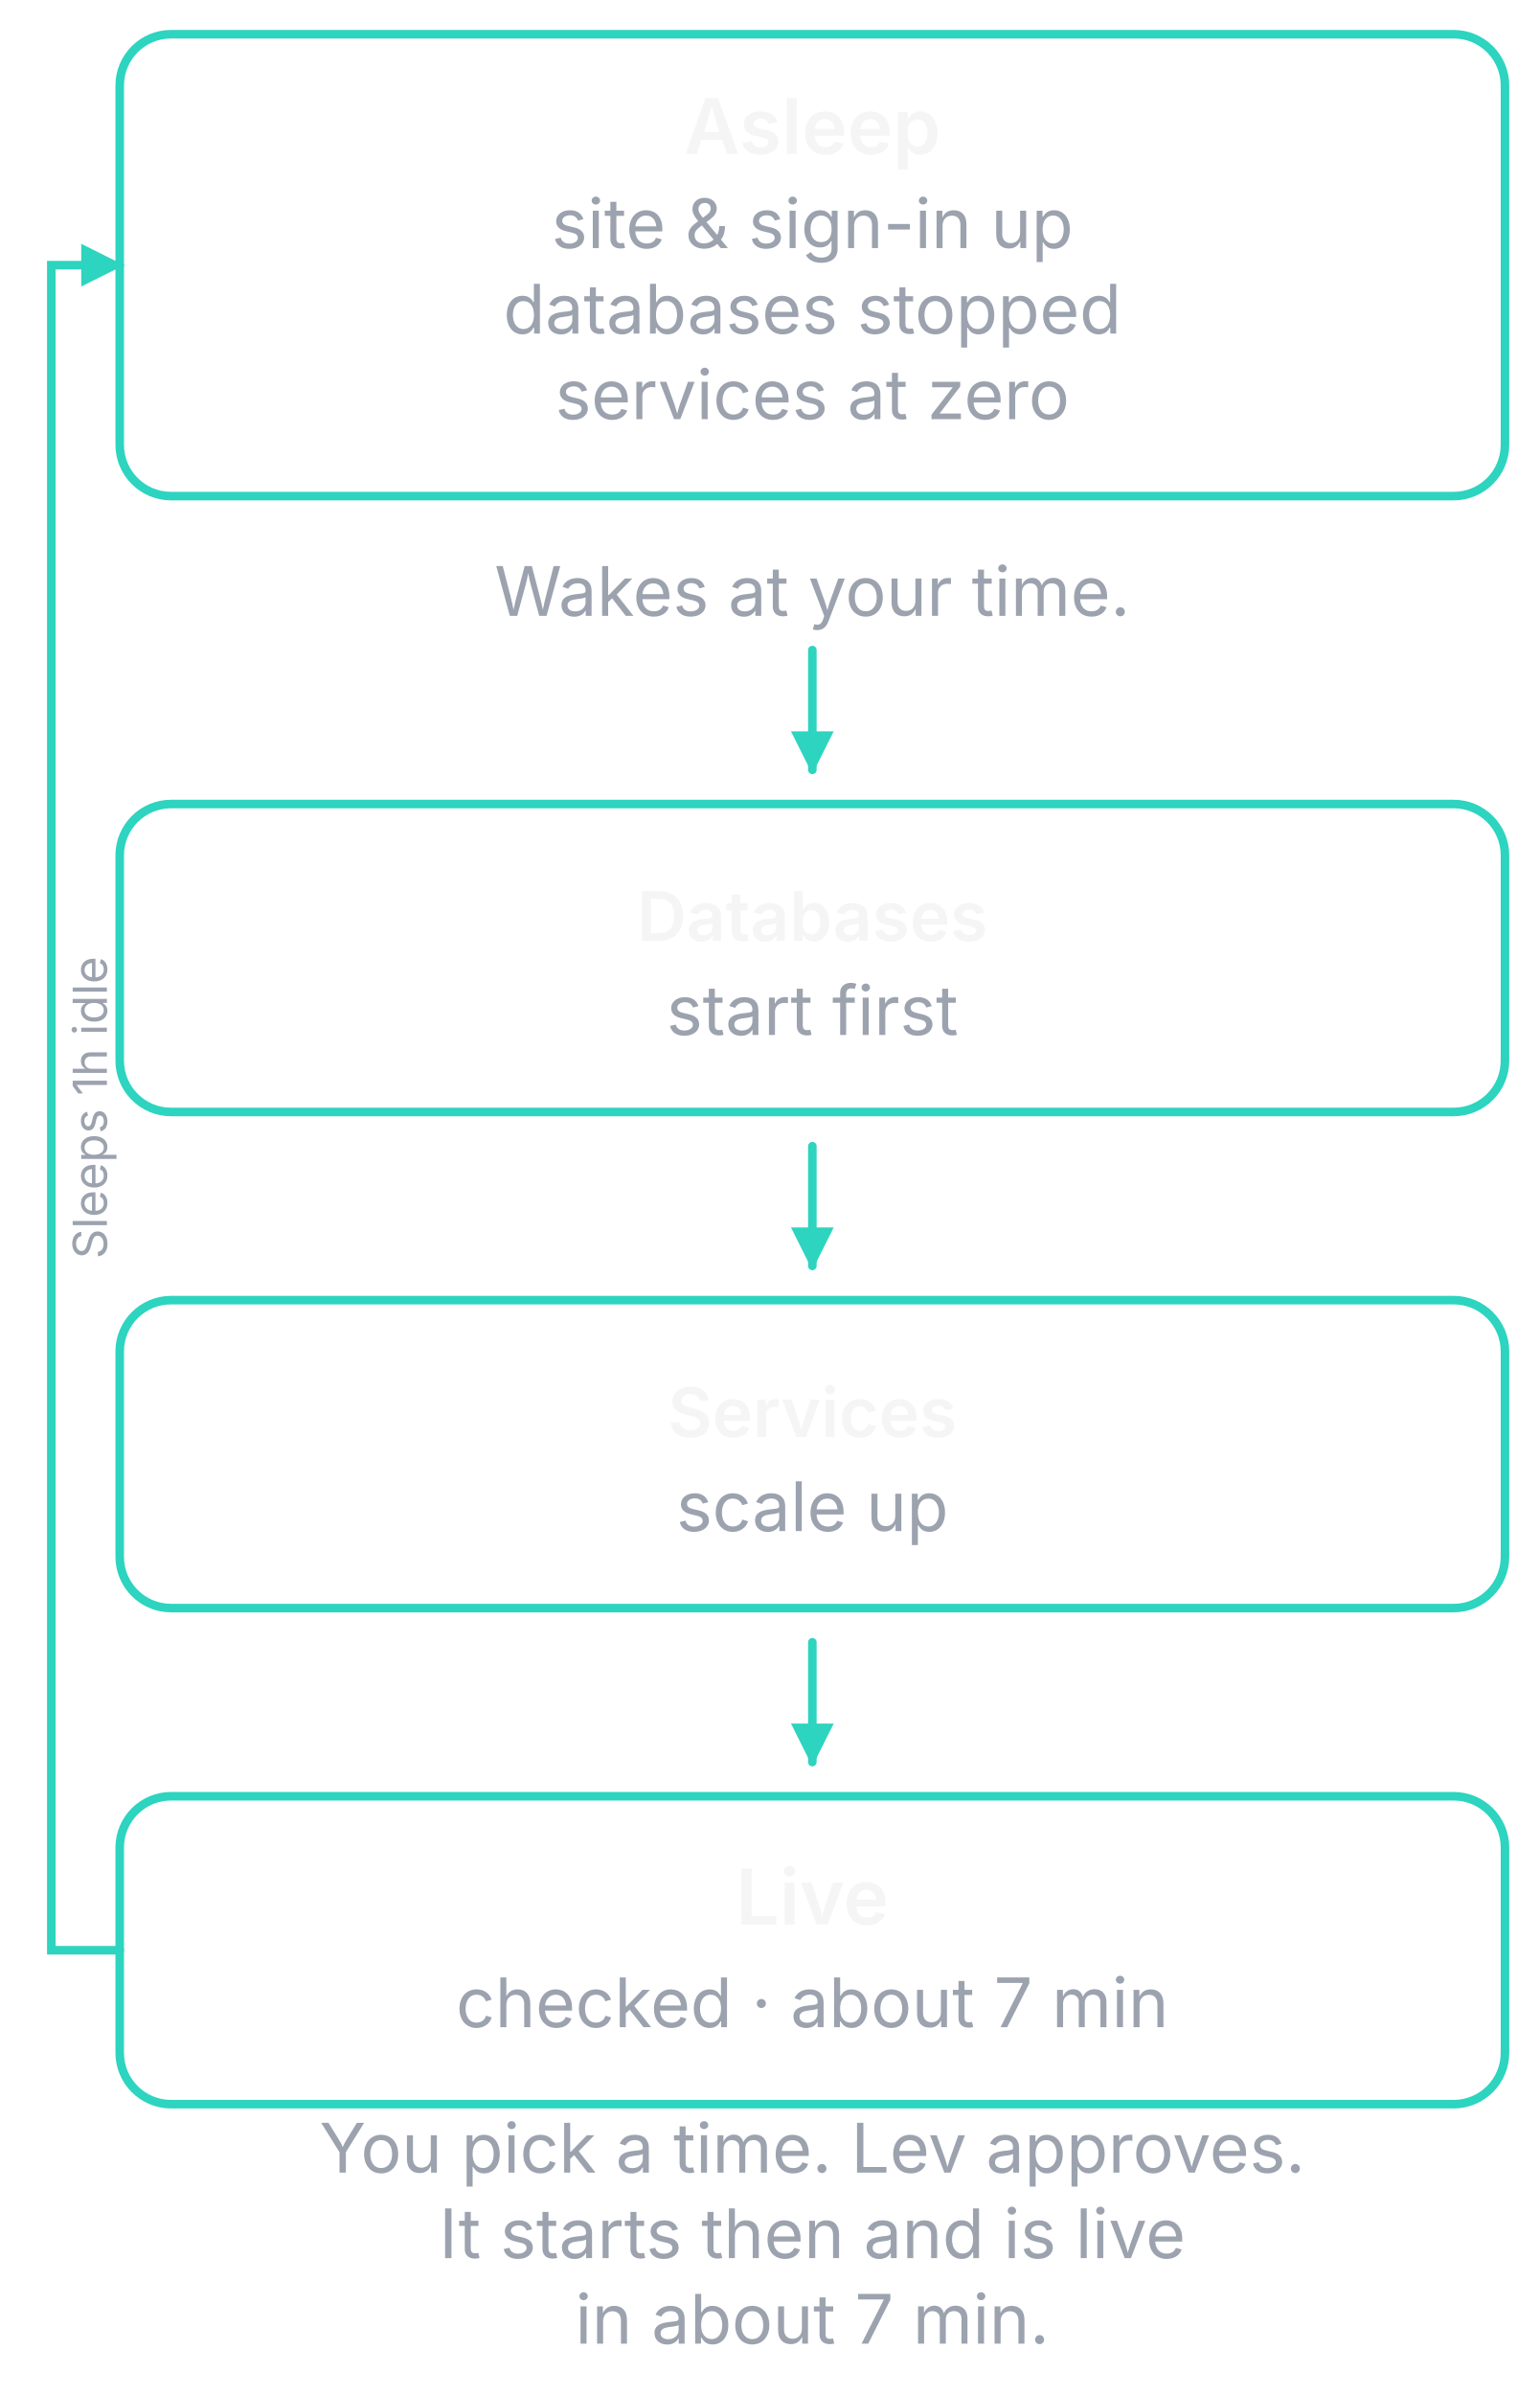
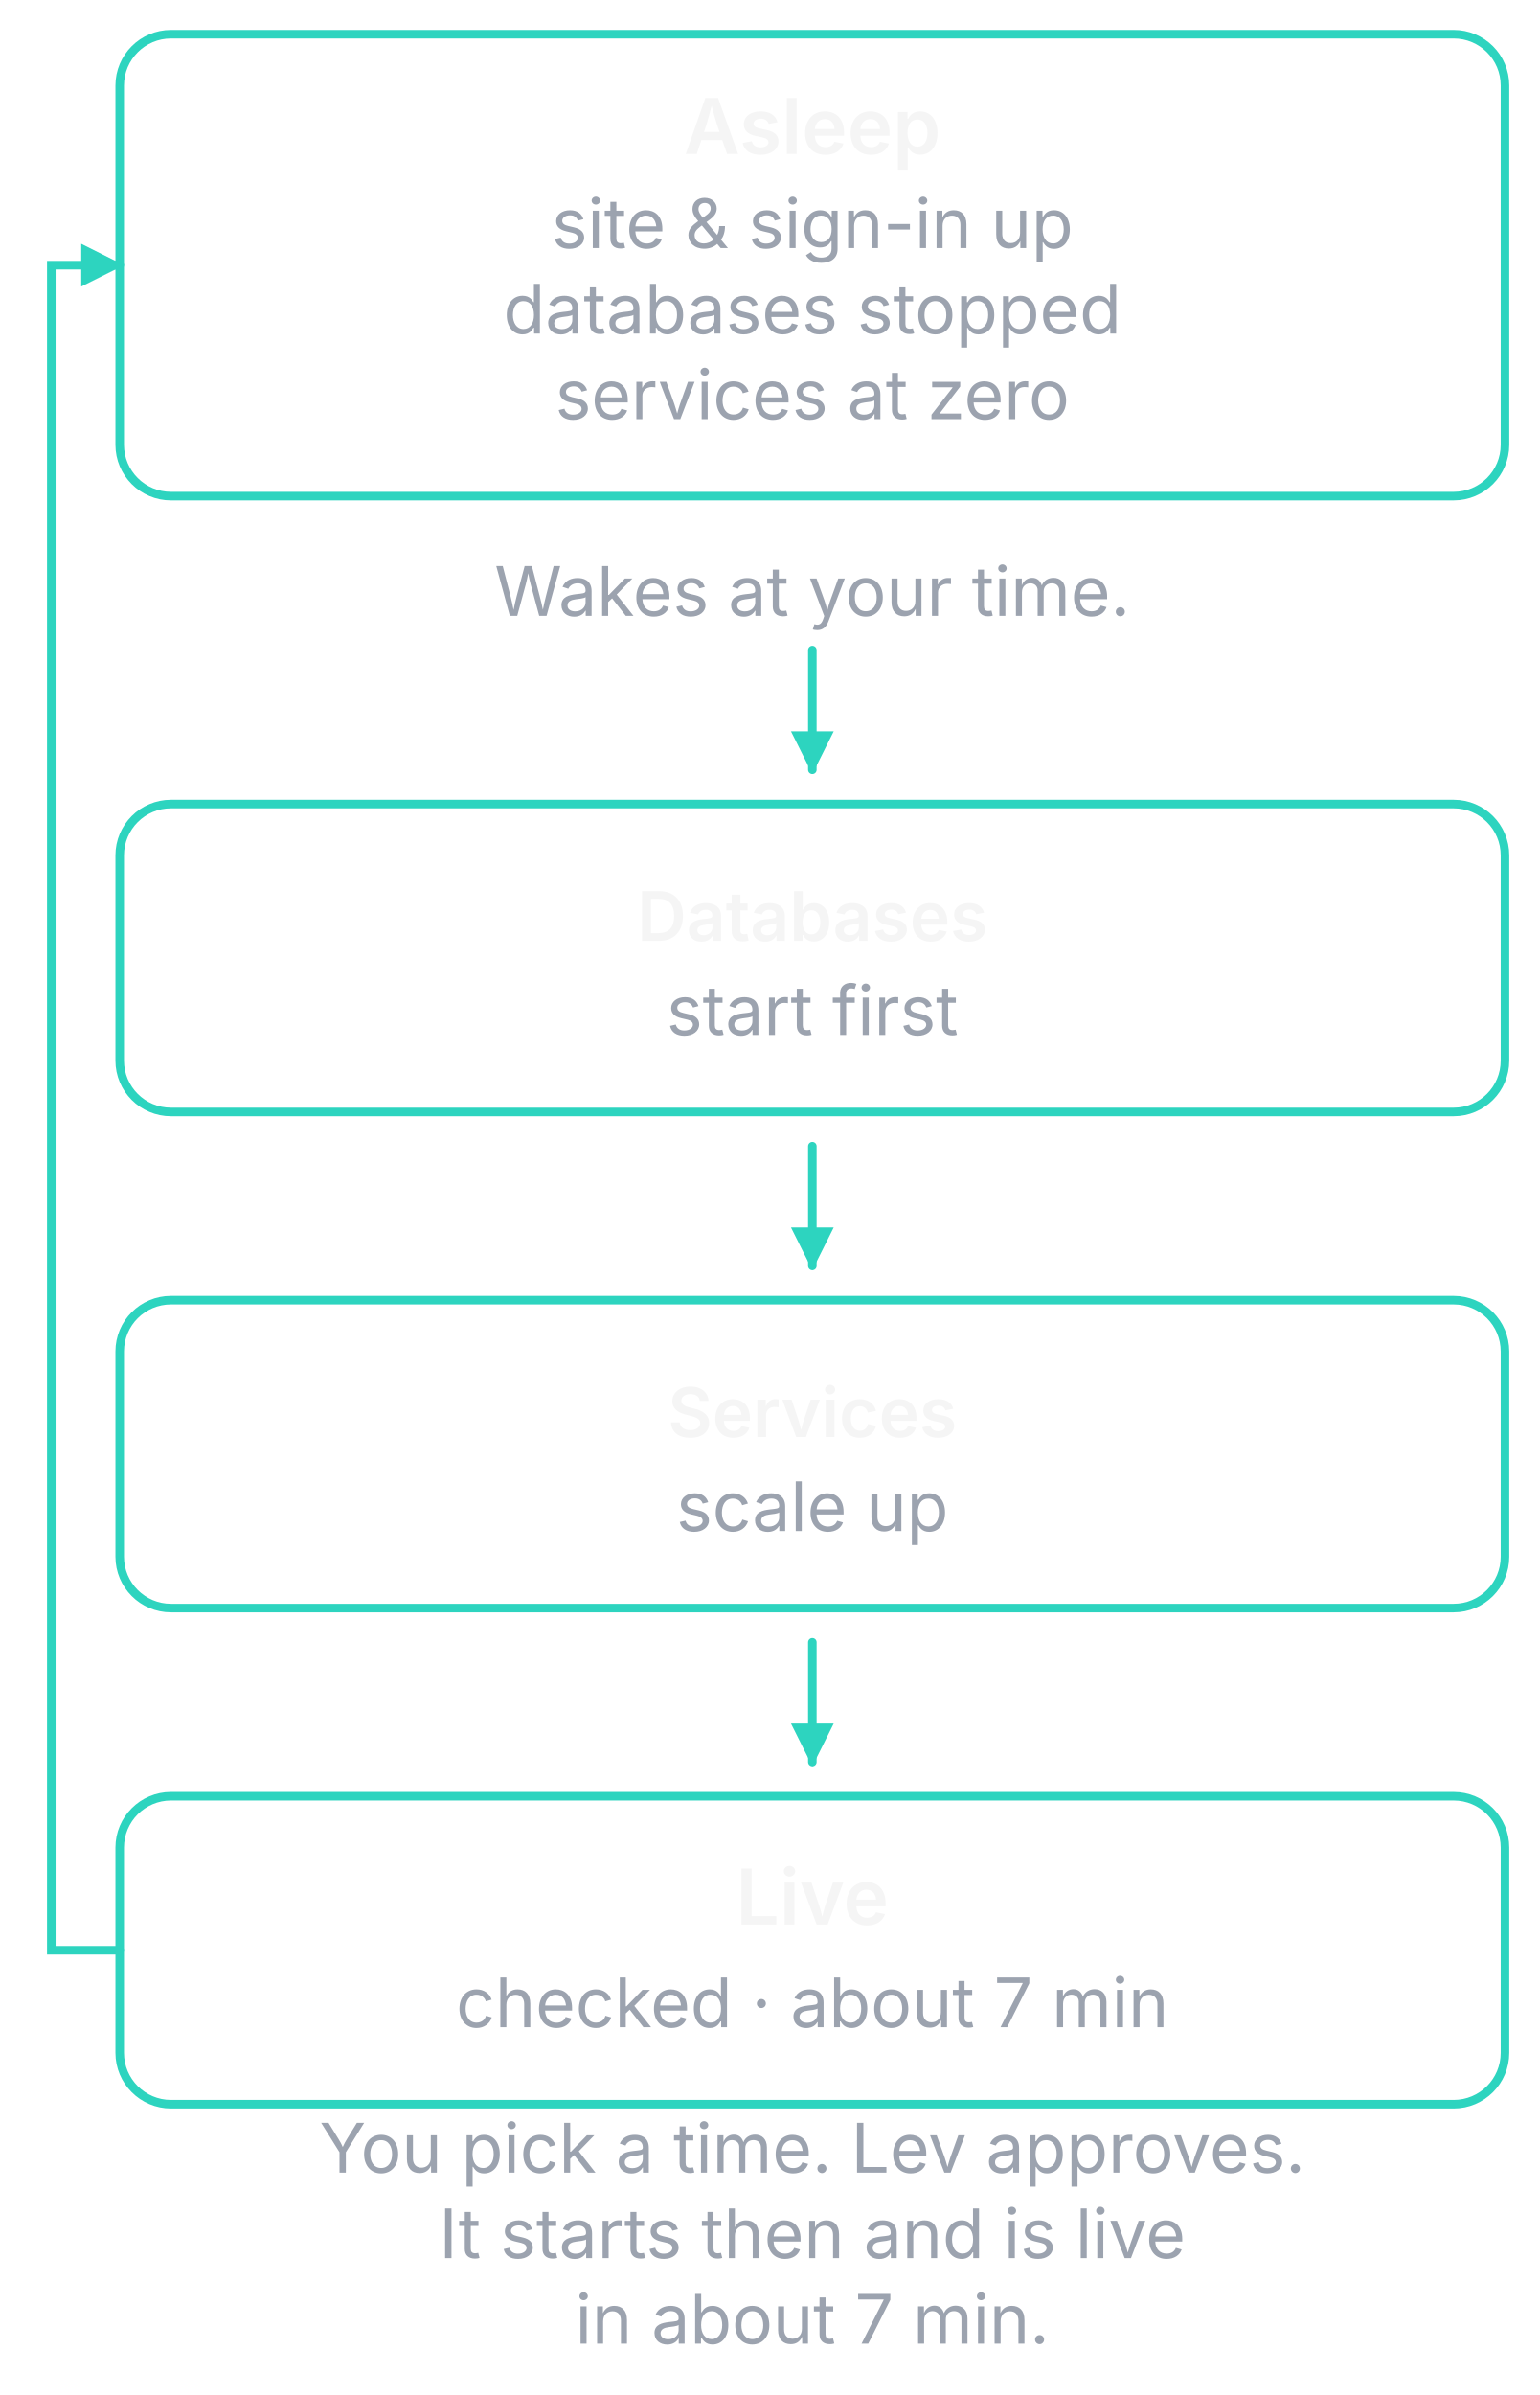
<svg xmlns="http://www.w3.org/2000/svg" width="360" height="560" viewBox="0 0 360 560">
  <defs>
    <marker id="a" markerWidth="10" markerHeight="10" refX="9" refY="5" orient="auto" markerUnits="userSpaceOnUse">
      <path d="M0,0 L10,5 L0,10 z" fill="#2dd4bf" />
    </marker>
  </defs>
  <rect x="28" y="8" width="324" height="108" rx="12" fill="none" stroke="#2dd4bf" stroke-width="2" />
  <text x="190" y="36" font-family="Segoe UI, system-ui, Inter, Helvetica, Arial, sans-serif" font-size="18" font-weight="600" fill="#f5f5f5" text-anchor="middle">Asleep</text>
  <text x="190" y="58" font-family="Segoe UI, system-ui, Inter, Helvetica, Arial, sans-serif" font-size="16" fill="#9ca3af" text-anchor="middle">site &amp; sign-in up</text>
  <text x="190" y="78" font-family="Segoe UI, system-ui, Inter, Helvetica, Arial, sans-serif" font-size="16" fill="#9ca3af" text-anchor="middle">databases stopped</text>
  <text x="190" y="98" font-family="Segoe UI, system-ui, Inter, Helvetica, Arial, sans-serif" font-size="16" fill="#9ca3af" text-anchor="middle">services at zero</text>
  <text x="190" y="144" font-family="Segoe UI, system-ui, Inter, Helvetica, Arial, sans-serif" font-size="16" fill="#9ca3af" text-anchor="middle">Wakes at your time.</text>
  <path d="M190,152 V180" fill="none" stroke="#2dd4bf" stroke-width="2" stroke-linecap="round" marker-end="url(#a)" />
  <rect x="28" y="188" width="324" height="72" rx="12" fill="none" stroke="#2dd4bf" stroke-width="2" />
  <text x="190" y="220" font-family="Segoe UI, system-ui, Inter, Helvetica, Arial, sans-serif" font-size="16" font-weight="600" fill="#f5f5f5" text-anchor="middle">Databases</text>
  <text x="190" y="242" font-family="Segoe UI, system-ui, Inter, Helvetica, Arial, sans-serif" font-size="16" fill="#9ca3af" text-anchor="middle">start first</text>
  <path d="M190,268 V296" fill="none" stroke="#2dd4bf" stroke-width="2" stroke-linecap="round" marker-end="url(#a)" />
  <rect x="28" y="304" width="324" height="72" rx="12" fill="none" stroke="#2dd4bf" stroke-width="2" />
  <text x="190" y="336" font-family="Segoe UI, system-ui, Inter, Helvetica, Arial, sans-serif" font-size="16" font-weight="600" fill="#f5f5f5" text-anchor="middle">Services</text>
  <text x="190" y="358" font-family="Segoe UI, system-ui, Inter, Helvetica, Arial, sans-serif" font-size="16" fill="#9ca3af" text-anchor="middle">scale up</text>
  <path d="M190,384 V412" fill="none" stroke="#2dd4bf" stroke-width="2" stroke-linecap="round" marker-end="url(#a)" />
  <rect x="28" y="420" width="324" height="72" rx="12" fill="none" stroke="#2dd4bf" stroke-width="2" />
  <text x="190" y="450" font-family="Segoe UI, system-ui, Inter, Helvetica, Arial, sans-serif" font-size="18" font-weight="600" fill="#f5f5f5" text-anchor="middle">Live</text>
  <text x="190" y="474" font-family="Segoe UI, system-ui, Inter, Helvetica, Arial, sans-serif" font-size="16" fill="#9ca3af" text-anchor="middle">checked · about 7 min</text>
  <text x="190" y="508" font-family="Segoe UI, system-ui, Inter, Helvetica, Arial, sans-serif" font-size="16" fill="#9ca3af" text-anchor="middle">You pick a time. Lev approves.</text>
  <text x="190" y="528" font-family="Segoe UI, system-ui, Inter, Helvetica, Arial, sans-serif" font-size="16" fill="#9ca3af" text-anchor="middle">It starts then and is live</text>
  <text x="190" y="548" font-family="Segoe UI, system-ui, Inter, Helvetica, Arial, sans-serif" font-size="16" fill="#9ca3af" text-anchor="middle">in about 7 min.</text>
  <path d="M28,456 H12 V62 H28" fill="none" stroke="#2dd4bf" stroke-width="2" stroke-linecap="round" marker-end="url(#a)" />
-   <text x="25" y="259" font-family="Segoe UI, system-ui, Inter, Helvetica, Arial, sans-serif" font-size="11" fill="#9ca3af" text-anchor="middle" transform="rotate(-90 25 259)">Sleeps 1h idle</text>
</svg>
